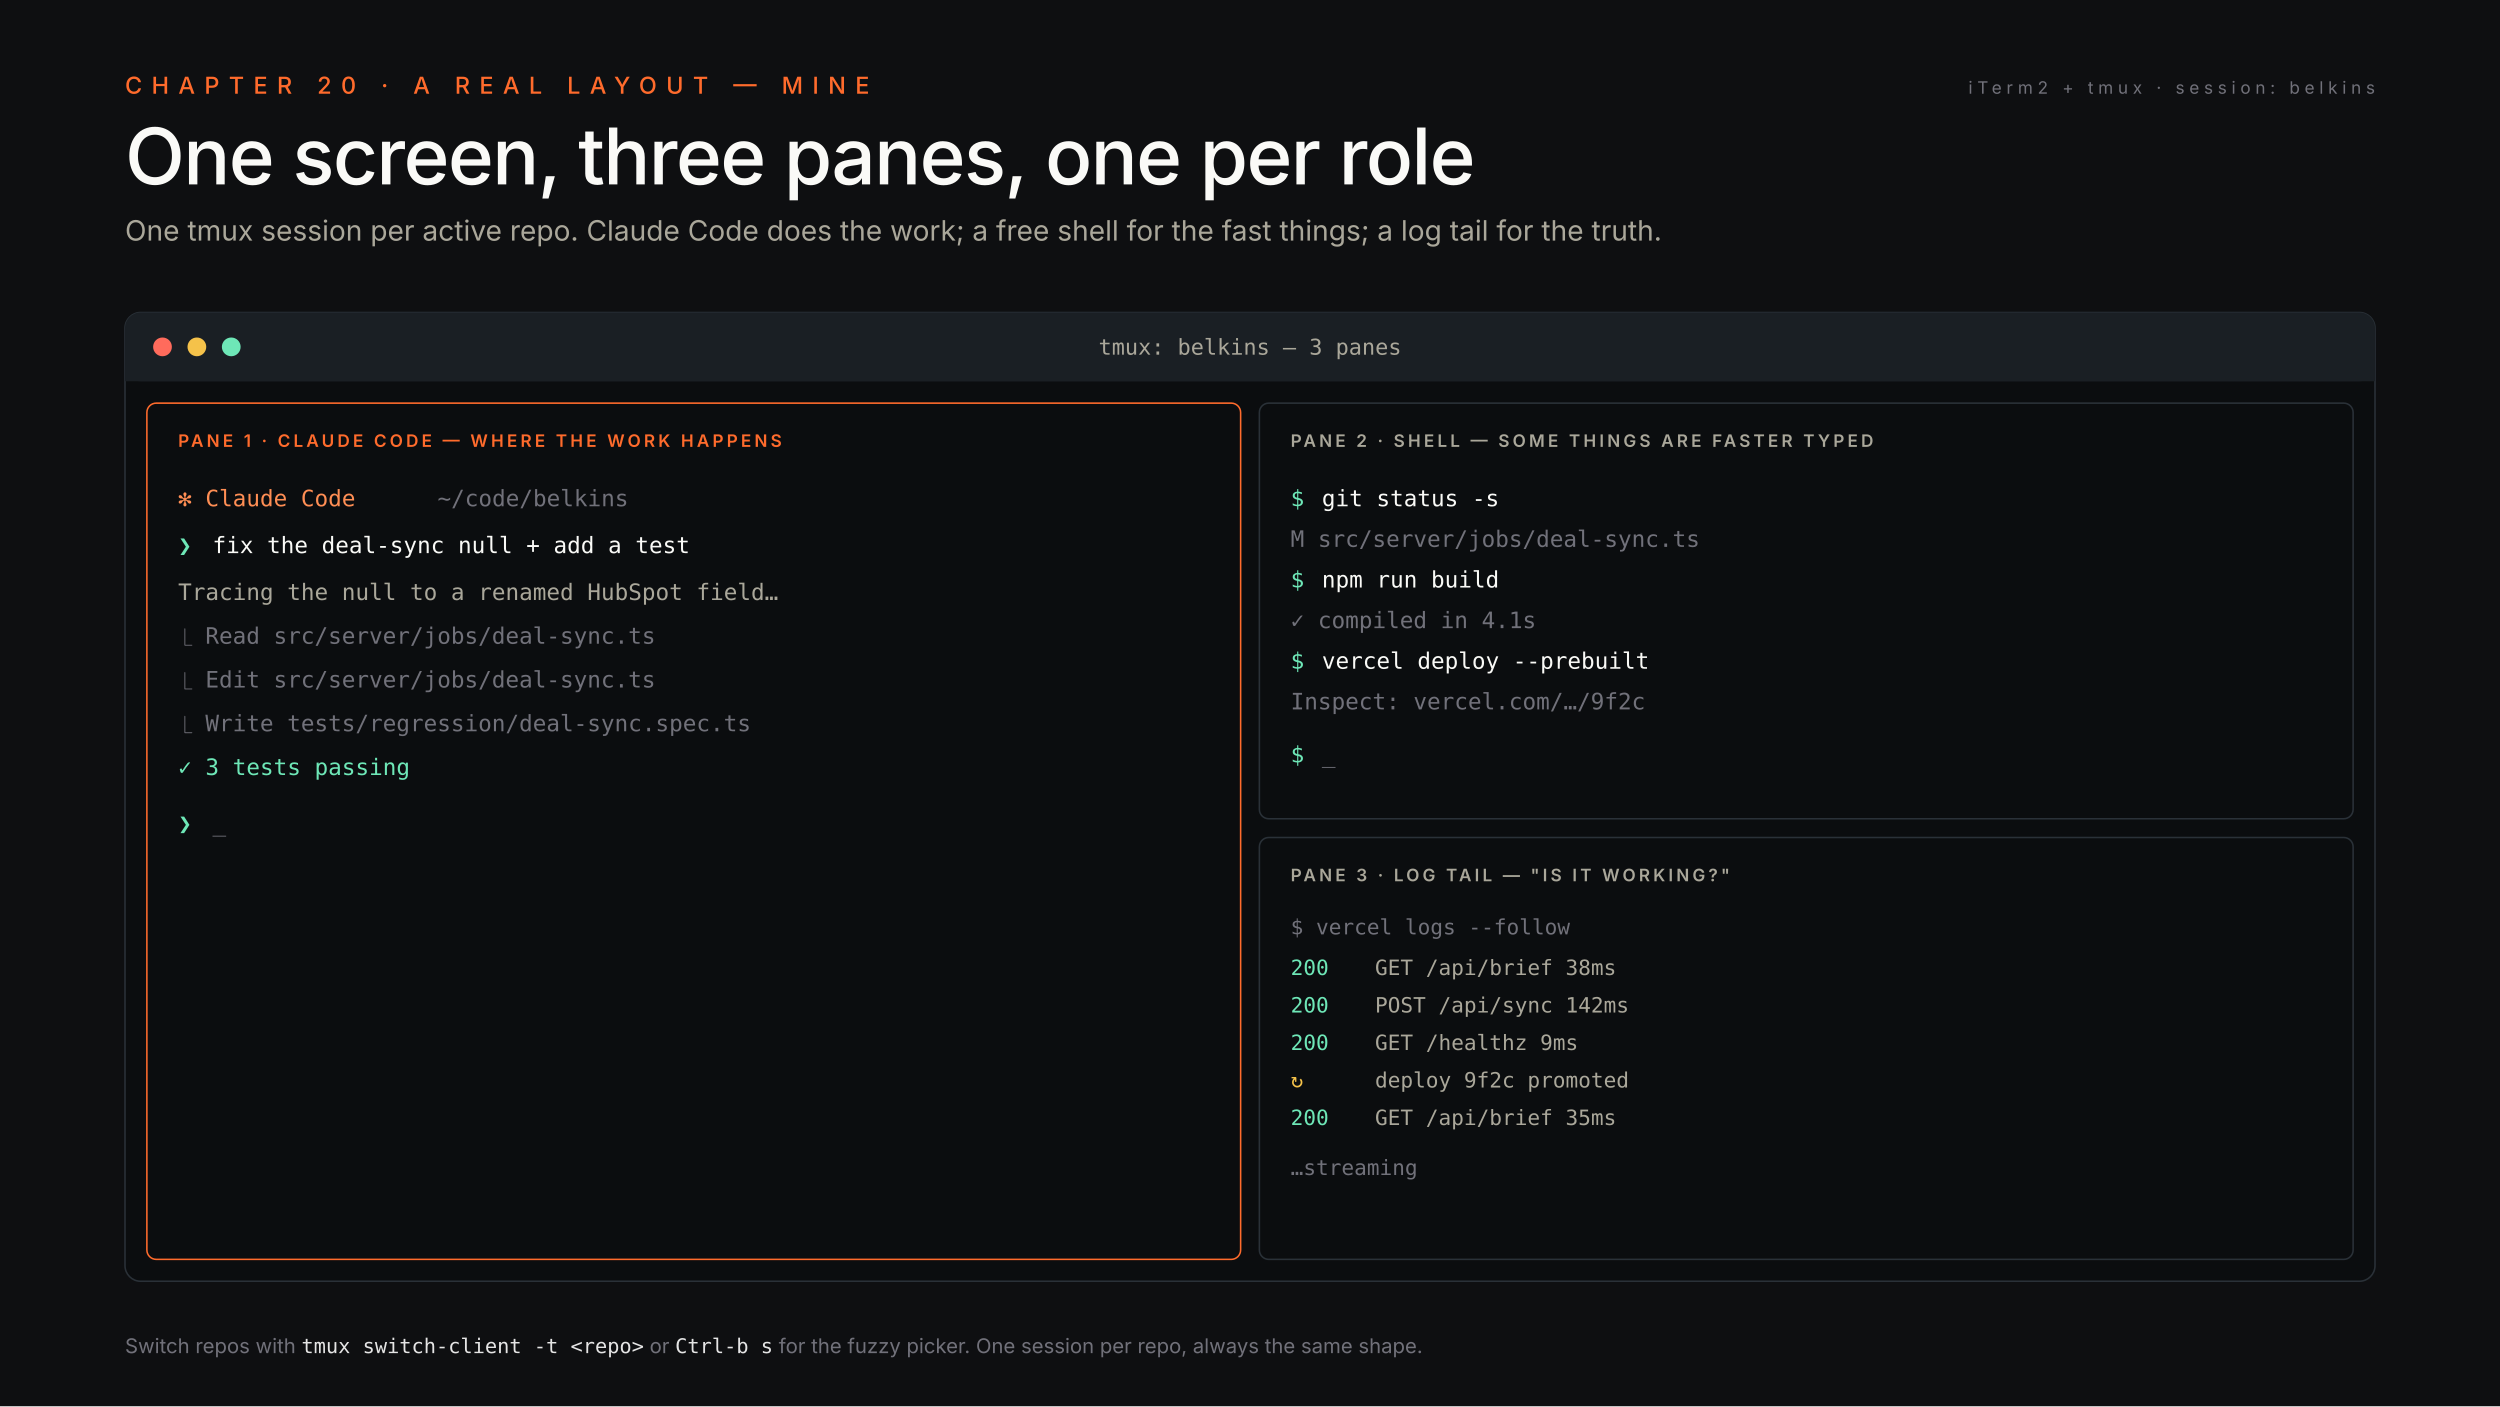
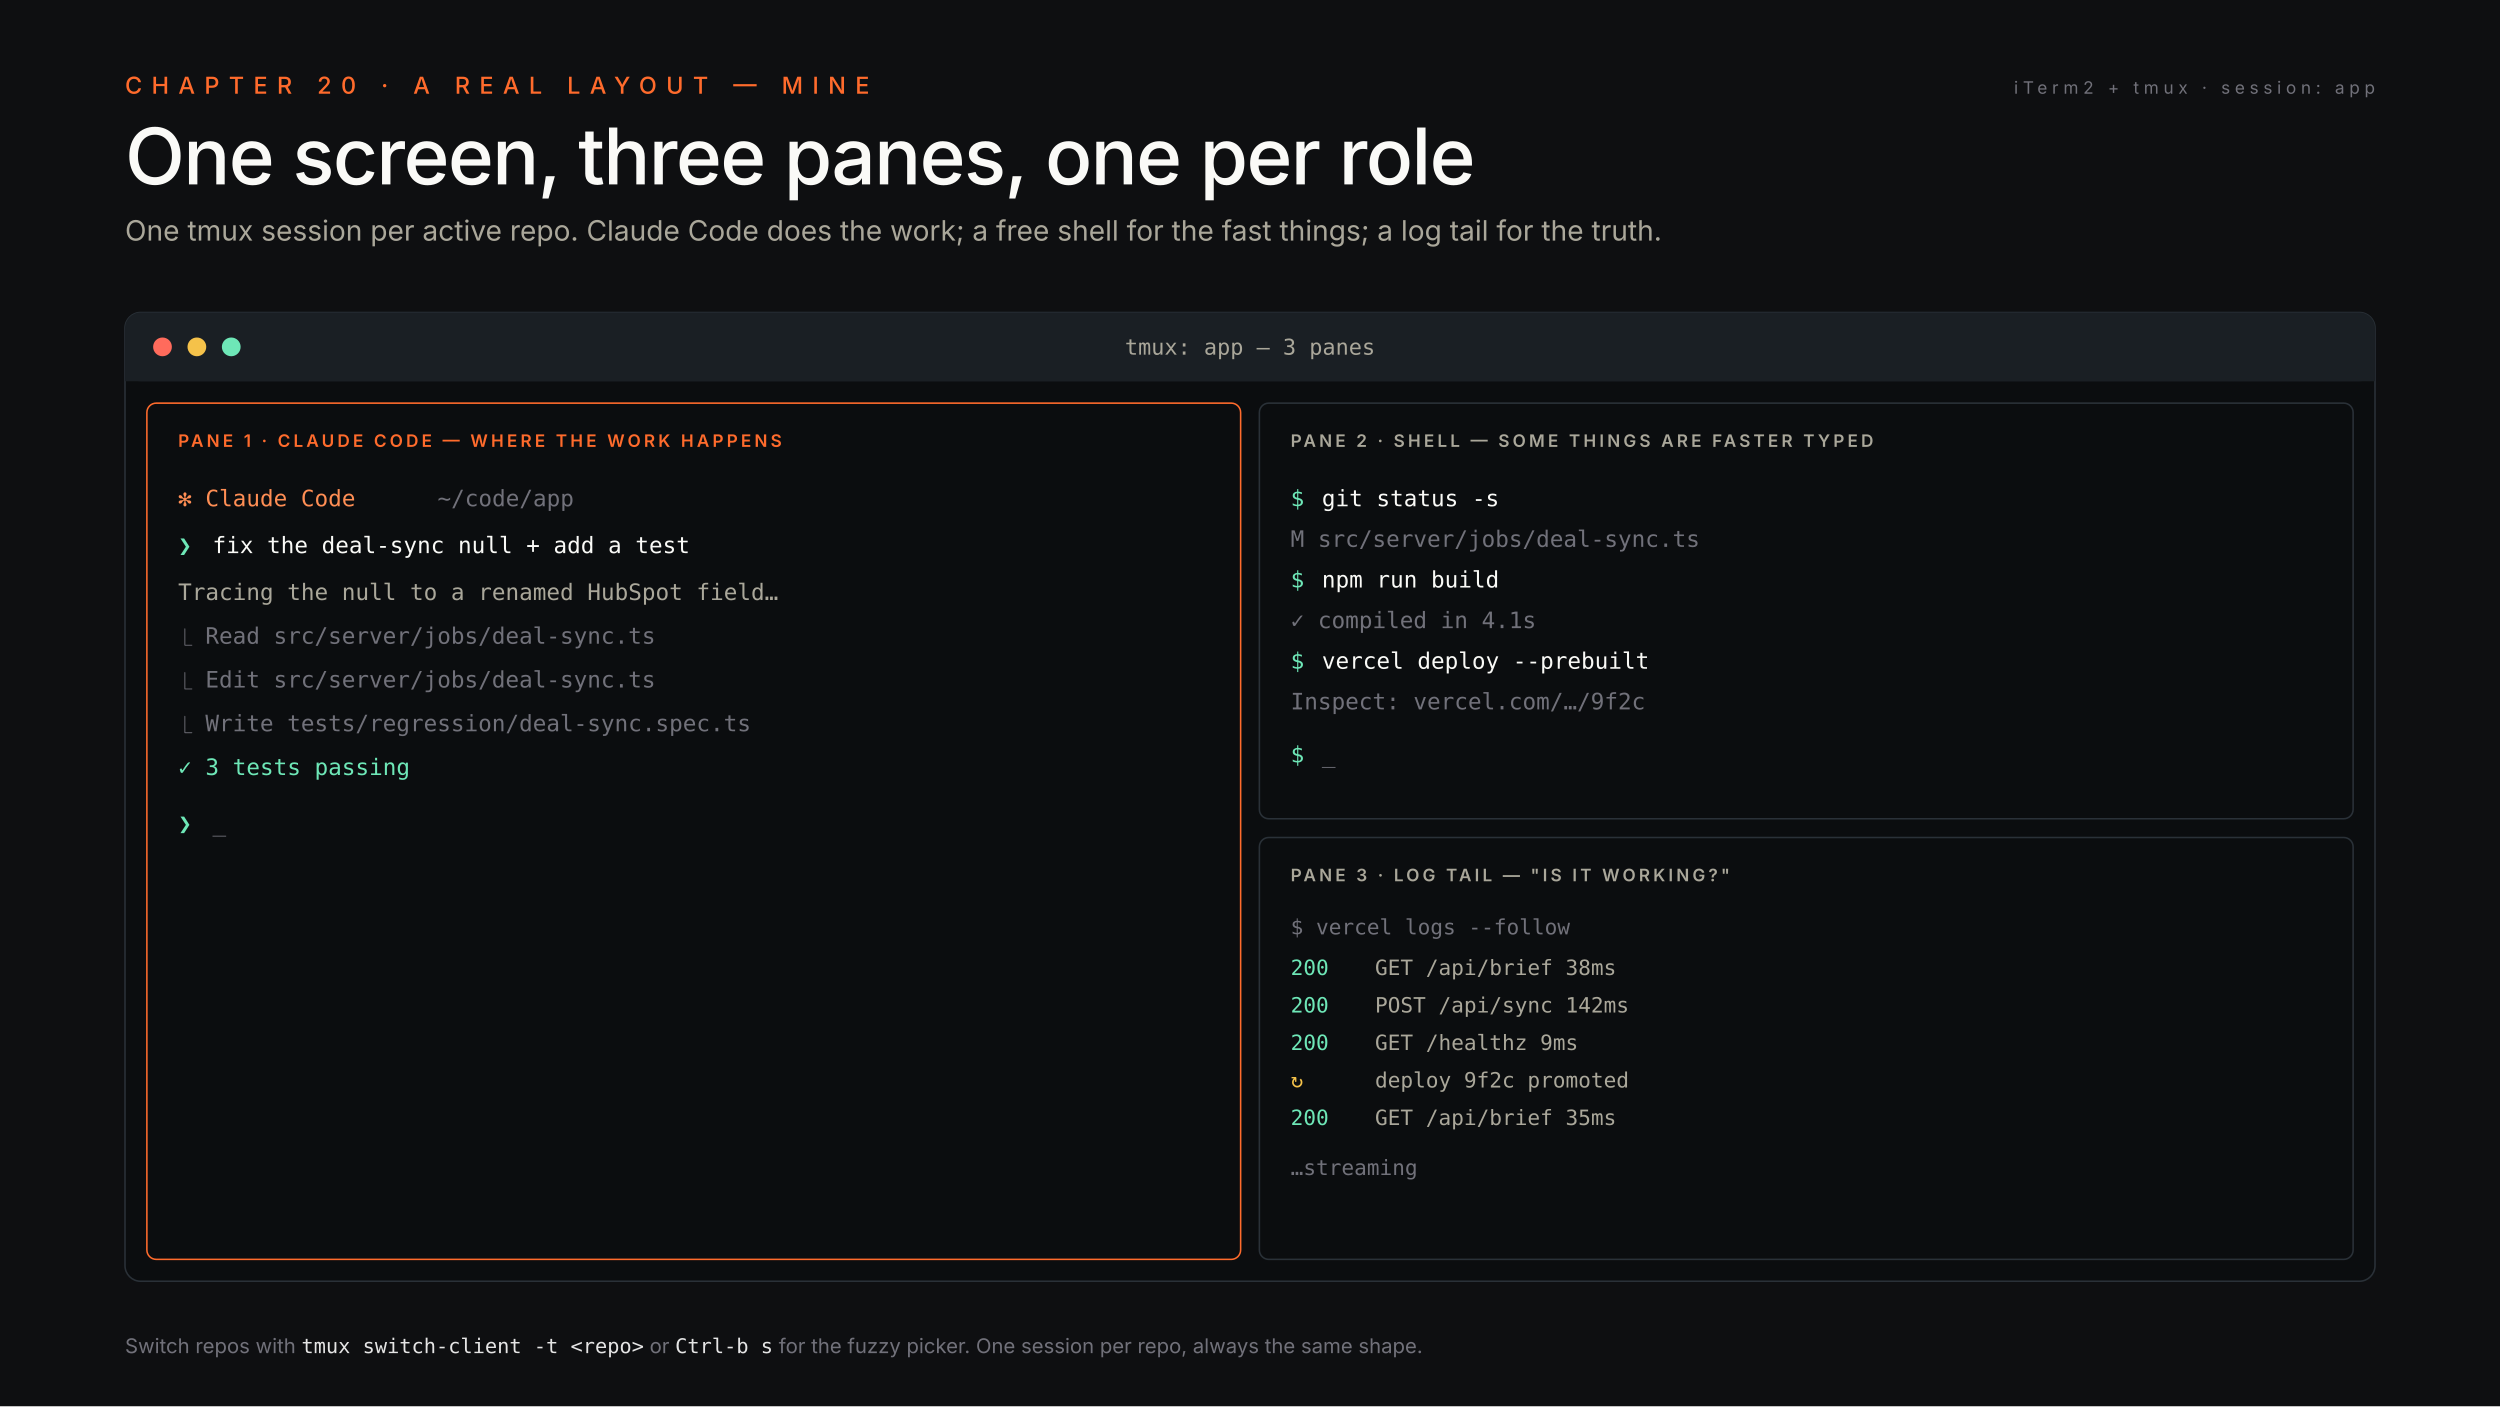
<svg xmlns="http://www.w3.org/2000/svg" viewBox="0 0 1600 900" width="1600" height="900" font-family="Inter, system-ui, sans-serif">
  <rect width="1600" height="900" fill="#0E0F11" />
  <text x="80" y="60" fill="#FF6B2C" font-size="15" letter-spacing="6" font-weight="500">CHAPTER 20 · A REAL LAYOUT — MINE</text>
  <text x="80" y="118" fill="#FAFAF7" font-size="50" font-weight="500" font-family="Source Serif 4, Georgia, serif" letter-spacing="-1">One screen, three panes, one per role</text>
  <text x="80" y="154" fill="#AAA79A" font-size="18">One tmux session per active repo. Claude Code does the work; a free shell for the fast things; a log tail for the truth.</text>
-   <text x="1520" y="60" fill="#71717A" font-size="11" letter-spacing="3" text-anchor="end">iTerm2 + tmux · session: belkins</text>
+   <text x="1520" y="60" fill="#71717A" font-size="11" letter-spacing="3" text-anchor="end">iTerm2 + tmux · session: app</text>
  <g transform="translate(80, 200)">
    <rect x="0" y="0" width="1440" height="620" fill="#0B0D0F" stroke="#2A3138" stroke-width="1" rx="10" />
    <rect x="0" y="0" width="1440" height="44" fill="#1A1F24" rx="10" />
    <rect x="0" y="22" width="1440" height="22" fill="#1A1F24" />
    <circle cx="24" cy="22" r="6" fill="#FF6B5C" />
    <circle cx="46" cy="22" r="6" fill="#F5C24A" />
    <circle cx="68" cy="22" r="6" fill="#6EE7B7" />
-     <text x="720" y="27" fill="#AAA79A" font-size="14" text-anchor="middle" font-family="JetBrains Mono, monospace">tmux: belkins — 3 panes</text>
+     <text x="720" y="27" fill="#AAA79A" font-size="14" text-anchor="middle" font-family="JetBrains Mono, monospace">tmux: app — 3 panes</text>
    <rect x="14" y="58" width="700" height="548" fill="#0B0D0F" stroke="#FF6B2C" stroke-width="1" rx="6" />
    <text x="34" y="86" fill="#FF6B2C" font-size="11" letter-spacing="2" font-weight="600">PANE 1 · CLAUDE CODE — WHERE THE WORK HAPPENS</text>
    <g font-family="JetBrains Mono, monospace" font-size="14.5">
      <text x="34" y="124" fill="#FF8E54">✻ Claude Code</text>
-       <text x="200" y="124" fill="#71717A">~/code/belkins</text>
+       <text x="200" y="124" fill="#71717A">~/code/app</text>
      <text x="34" y="154" fill="#6EE7B7">❯</text>
      <text x="56" y="154" fill="#FAFAF7">fix the deal-sync null + add a test</text>
      <text x="34" y="184" fill="#AAA79A">Tracing the null to a renamed HubSpot field…</text>
      <text x="34" y="212" fill="#71717A">  ⎿ Read src/server/jobs/deal-sync.ts</text>
      <text x="34" y="240" fill="#71717A">  ⎿ Edit src/server/jobs/deal-sync.ts</text>
      <text x="34" y="268" fill="#71717A">  ⎿ Write tests/regression/deal-sync.spec.ts</text>
      <text x="34" y="296" fill="#6EE7B7">✓ 3 tests passing</text>
      <text x="34" y="332" fill="#6EE7B7">❯</text>
      <text x="56" y="332" fill="#71717A">_</text>
    </g>
    <rect x="726" y="58" width="700" height="266" fill="#0B0D0F" stroke="#2A3138" stroke-width="1" rx="6" />
    <text x="746" y="86" fill="#AAA79A" font-size="11" letter-spacing="2" font-weight="600">PANE 2 · SHELL — SOME THINGS ARE FASTER TYPED</text>
    <g font-family="JetBrains Mono, monospace" font-size="14.5">
      <text x="746" y="124" fill="#6EE7B7">$</text>
      <text x="766" y="124" fill="#FAFAF7">git status -s</text>
      <text x="746" y="150" fill="#71717A"> M src/server/jobs/deal-sync.ts</text>
      <text x="746" y="176" fill="#6EE7B7">$</text>
      <text x="766" y="176" fill="#FAFAF7">npm run build</text>
      <text x="746" y="202" fill="#71717A">✓ compiled in 4.1s</text>
      <text x="746" y="228" fill="#6EE7B7">$</text>
      <text x="766" y="228" fill="#FAFAF7">vercel deploy --prebuilt</text>
      <text x="746" y="254" fill="#71717A">Inspect: vercel.com/…/9f2c</text>
      <text x="746" y="288" fill="#6EE7B7">$</text>
      <text x="766" y="288" fill="#71717A">_</text>
    </g>
    <rect x="726" y="336" width="700" height="270" fill="#0B0D0F" stroke="#2A3138" stroke-width="1" rx="6" />
    <text x="746" y="364" fill="#AAA79A" font-size="11" letter-spacing="2" font-weight="600">PANE 3 · LOG TAIL — "IS IT WORKING?"</text>
    <g font-family="JetBrains Mono, monospace" font-size="13.5">
      <text x="746" y="398" fill="#71717A">$ vercel logs --follow</text>
      <text x="746" y="424" fill="#6EE7B7">200</text>
      <text x="800" y="424" fill="#AAA79A">GET /api/brief        38ms</text>
      <text x="746" y="448" fill="#6EE7B7">200</text>
      <text x="800" y="448" fill="#AAA79A">POST /api/sync       142ms</text>
      <text x="746" y="472" fill="#6EE7B7">200</text>
      <text x="800" y="472" fill="#AAA79A">GET /healthz           9ms</text>
      <text x="746" y="496" fill="#F5C24A">↻</text>
      <text x="800" y="496" fill="#AAA79A">deploy 9f2c promoted</text>
      <text x="746" y="520" fill="#6EE7B7">200</text>
      <text x="800" y="520" fill="#AAA79A">GET /api/brief        35ms</text>
      <text x="746" y="552" fill="#71717A">…streaming</text>
    </g>
  </g>
  <text x="80" y="866" fill="#71717A" font-size="13">Switch repos with <tspan font-family="JetBrains Mono, monospace" fill="#E5E5E5">tmux switch-client -t &lt;repo&gt;</tspan> or <tspan font-family="JetBrains Mono, monospace" fill="#E5E5E5">Ctrl-b s</tspan> for the fuzzy picker. One session per repo, always the same shape.</text>
</svg>
